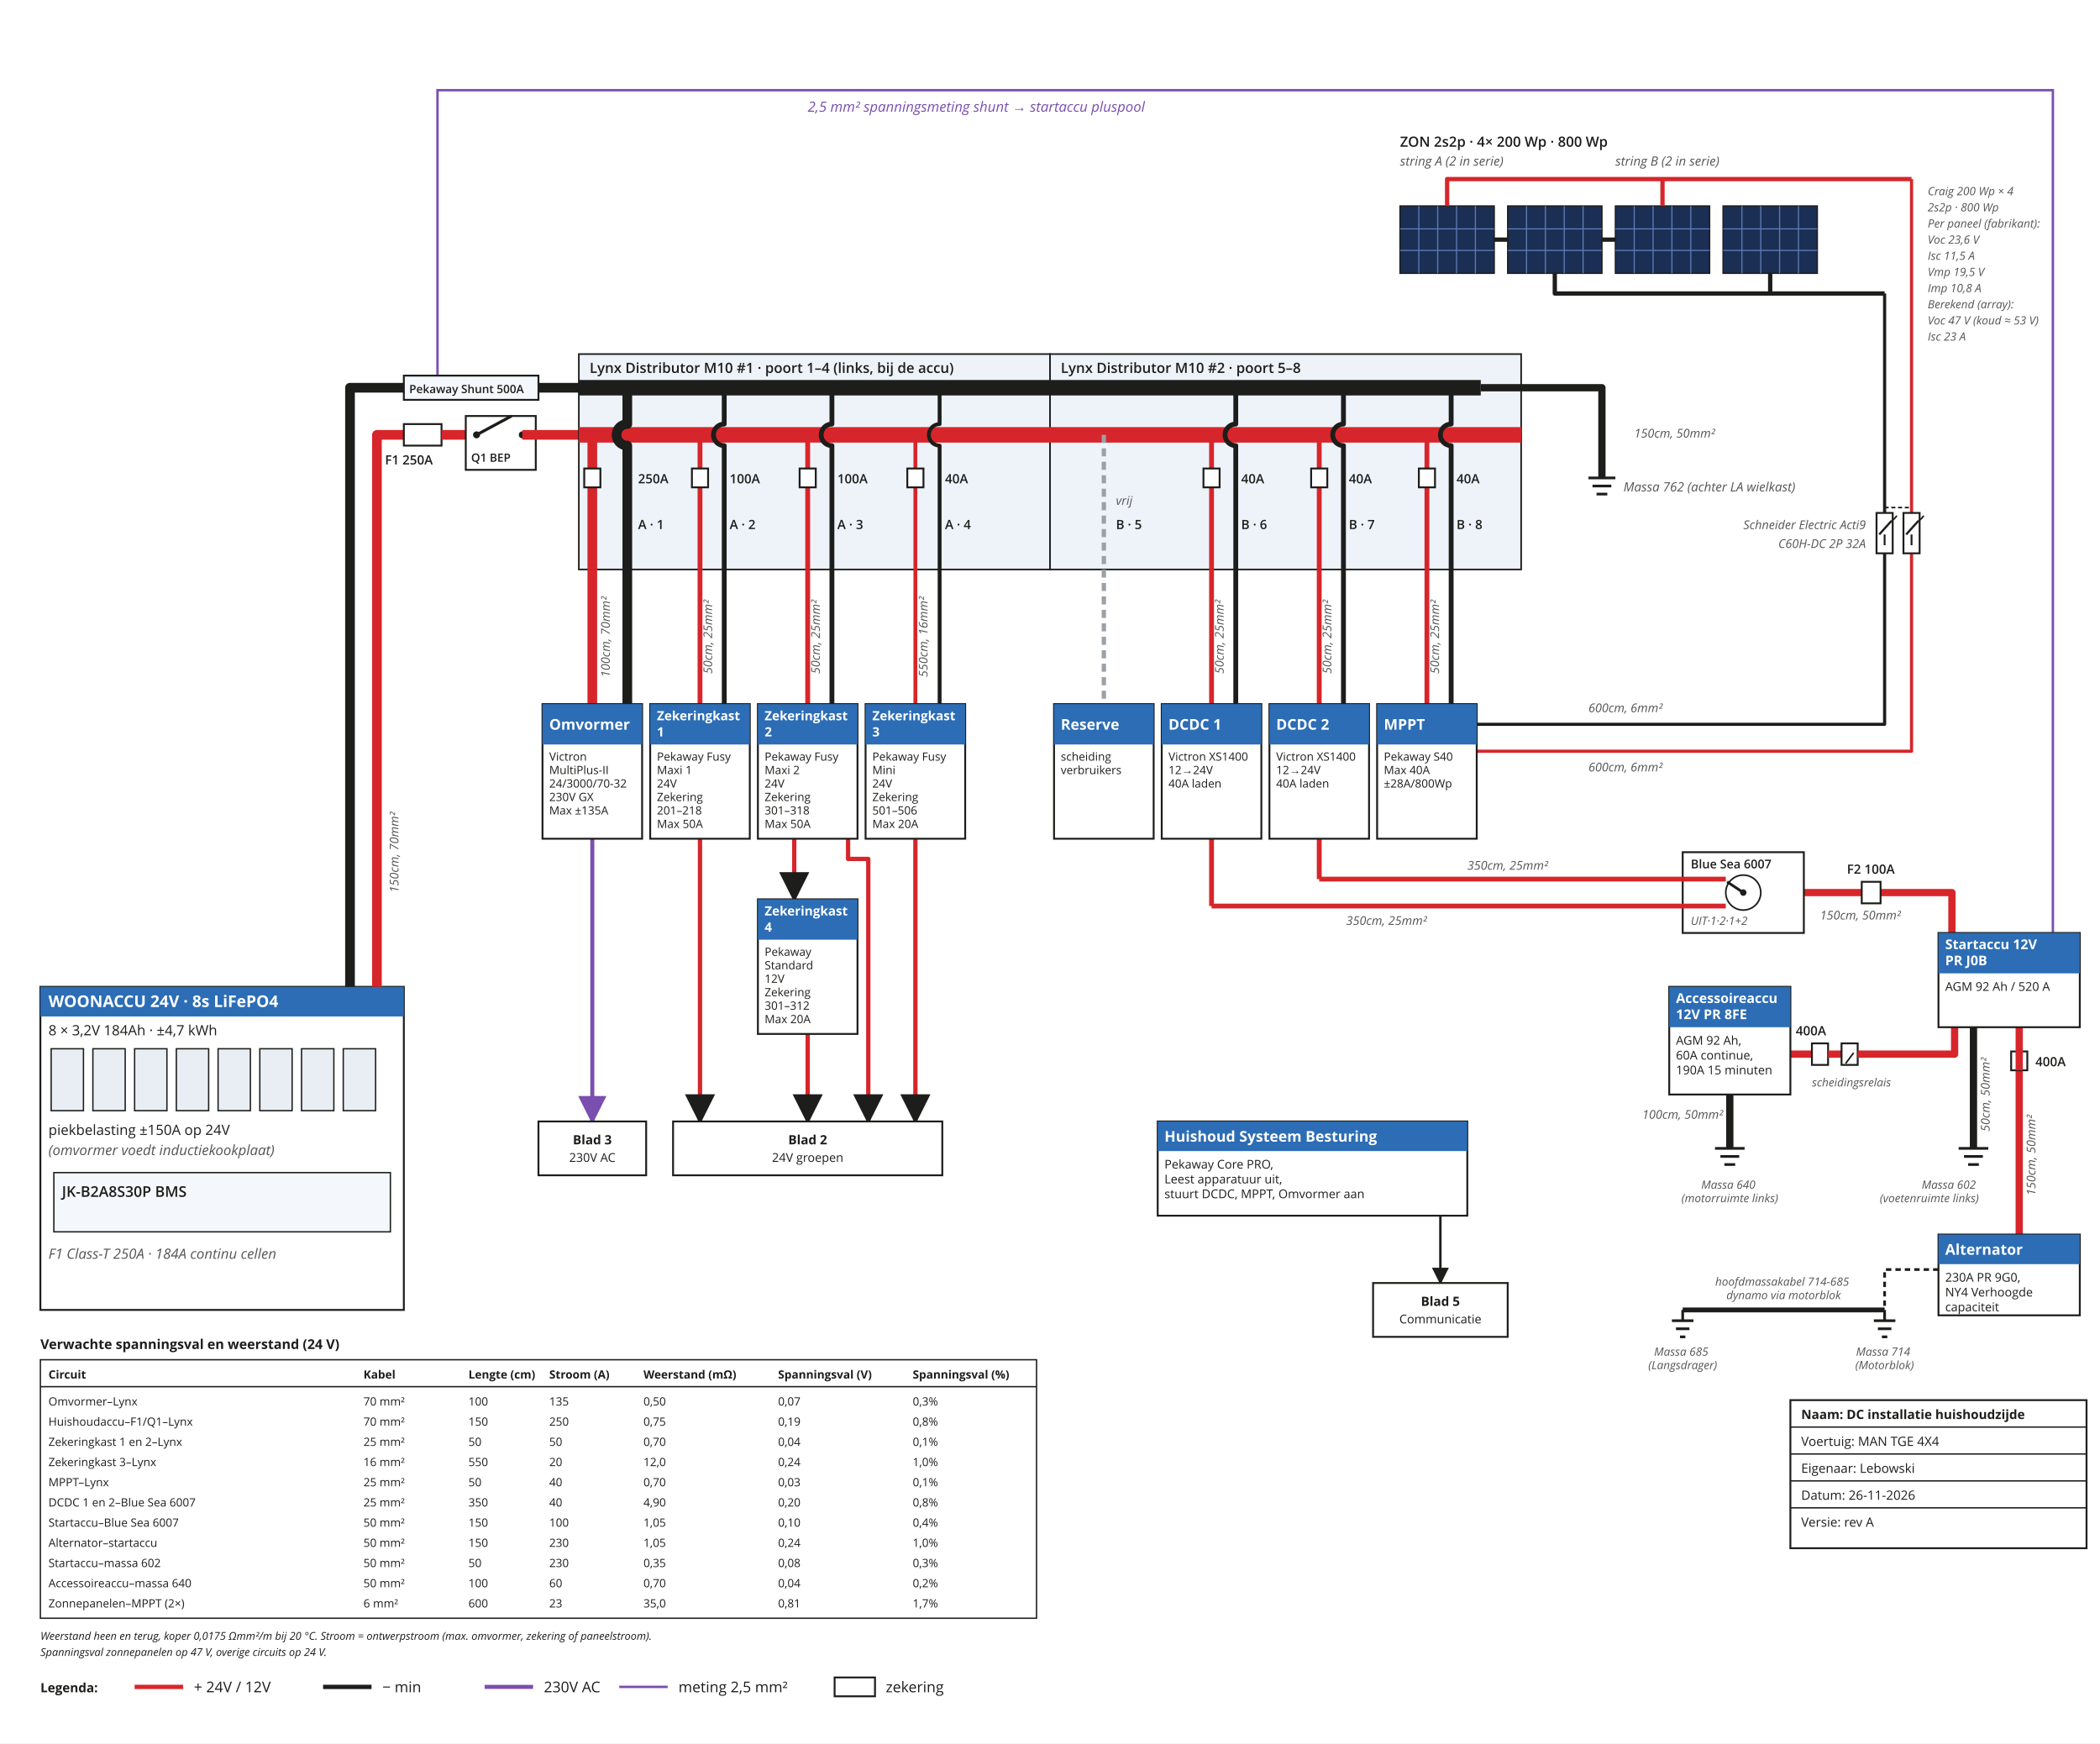
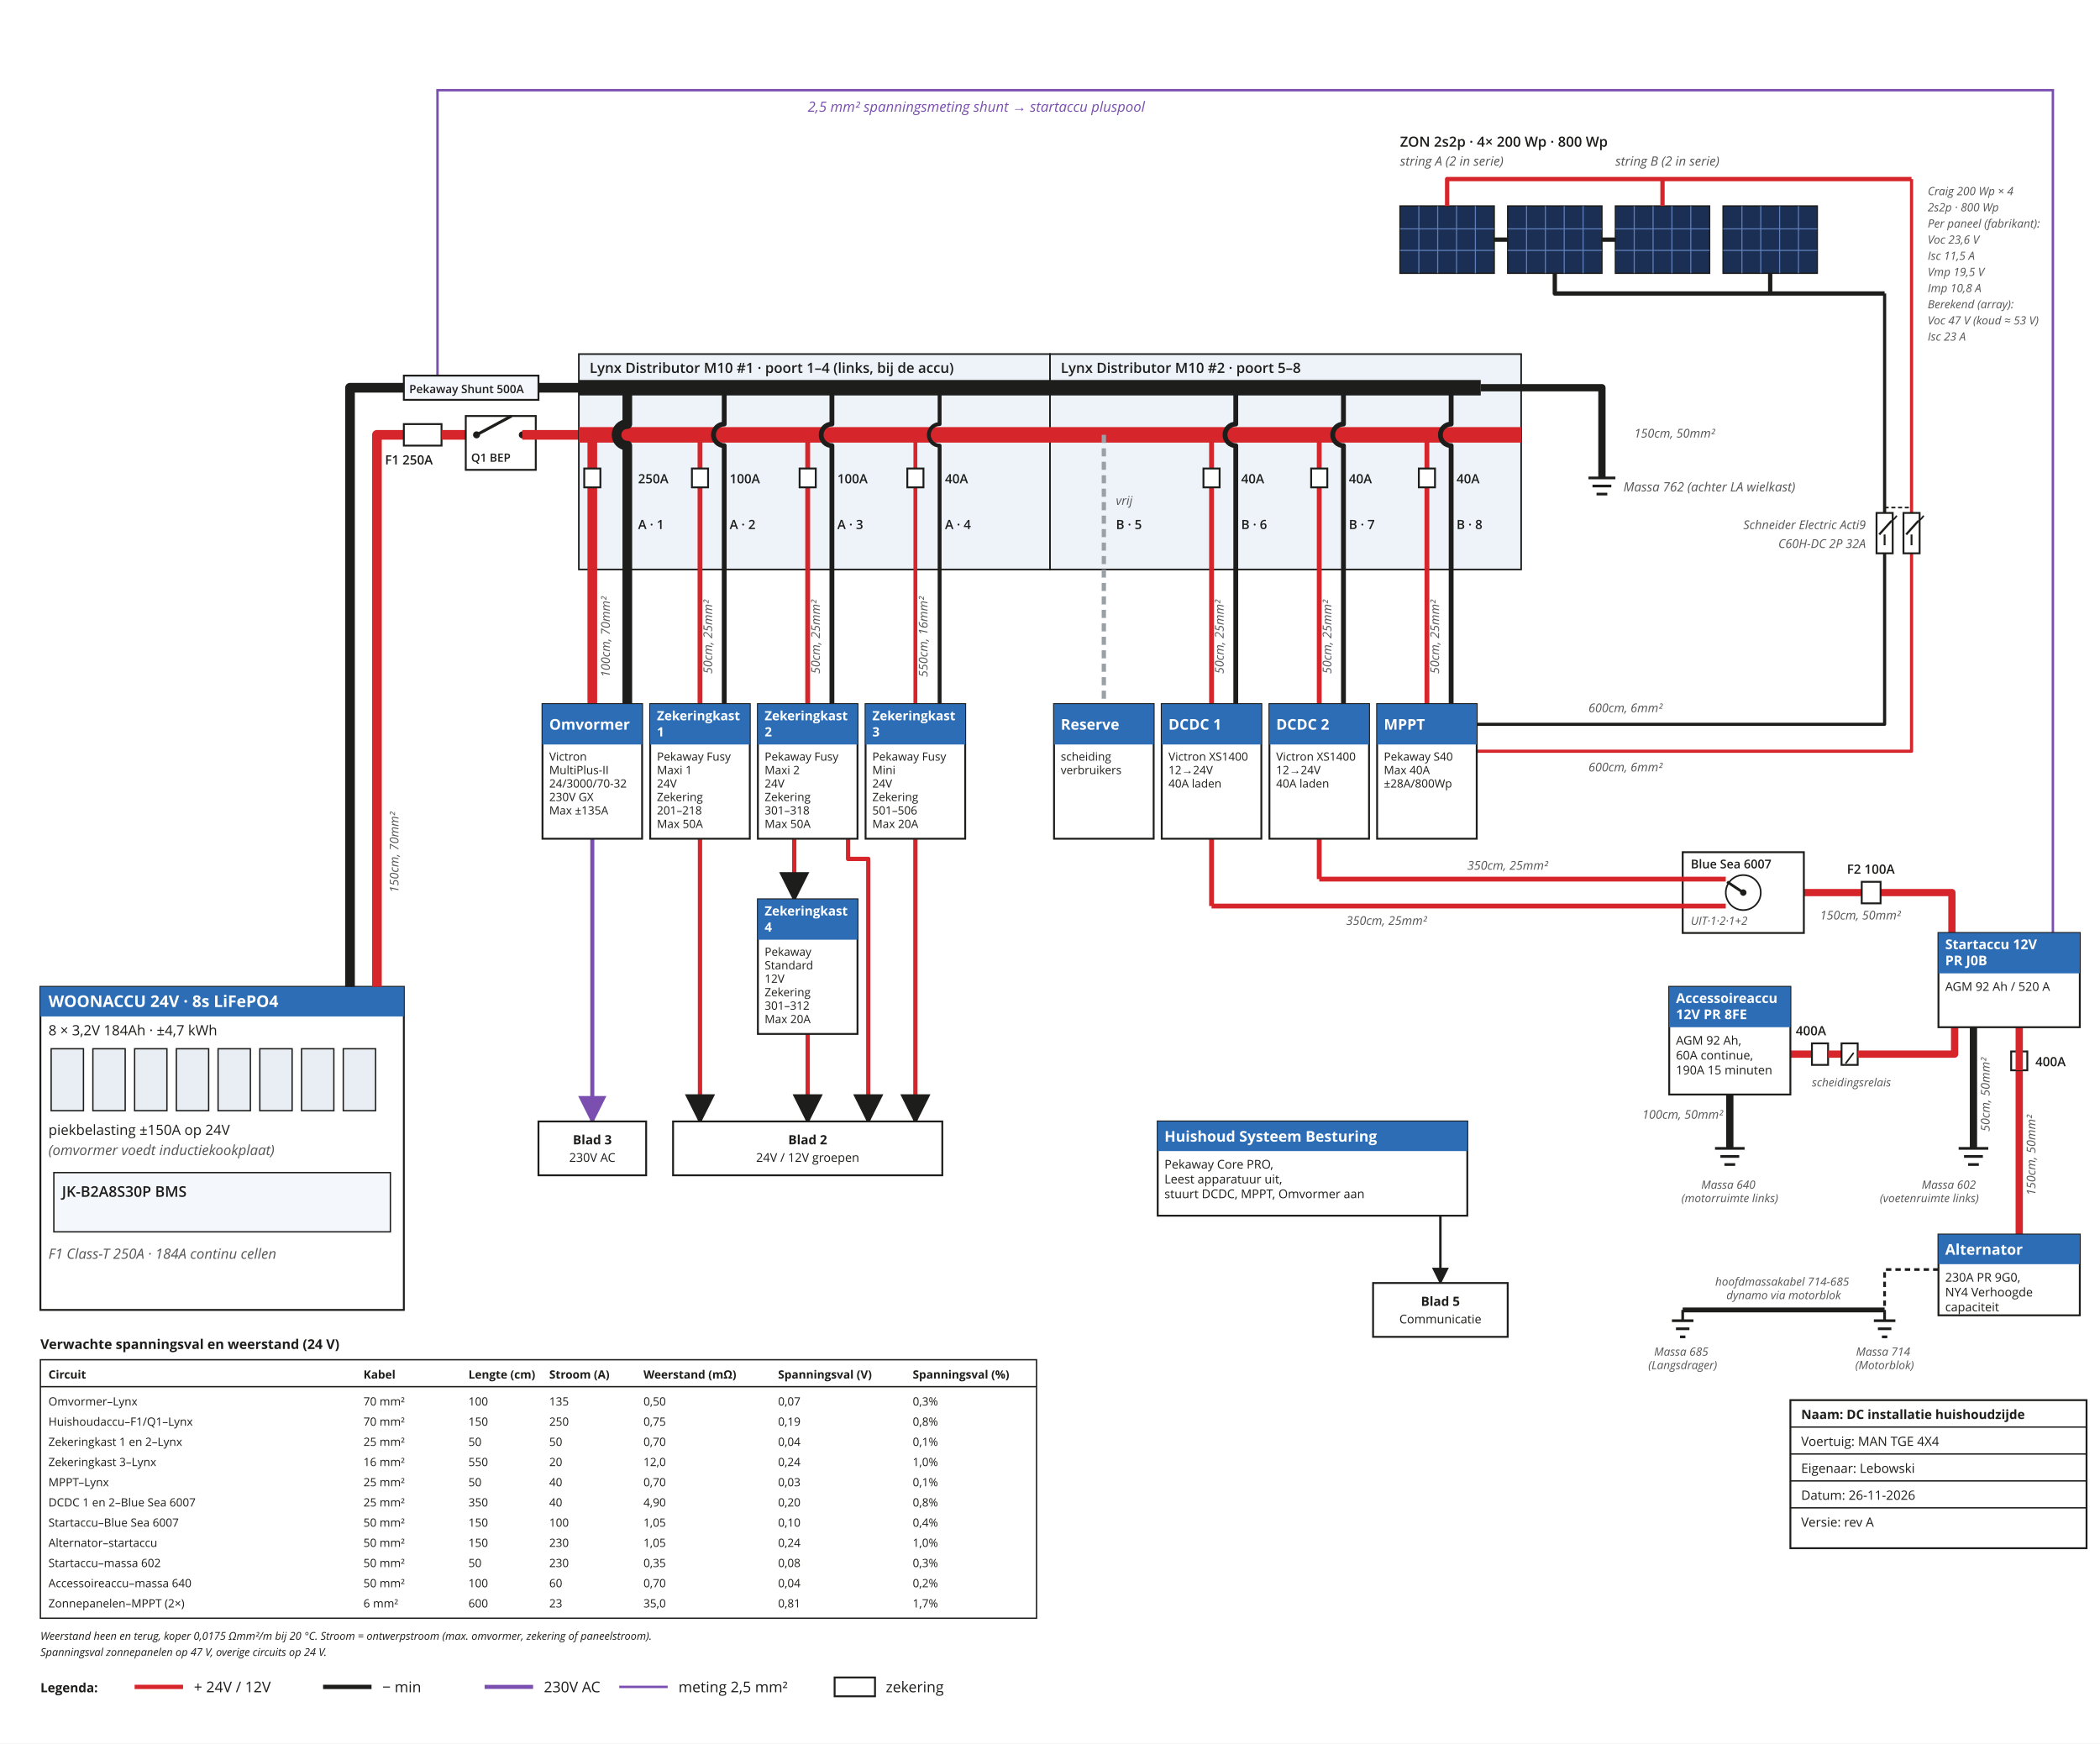
<svg xmlns="http://www.w3.org/2000/svg" viewBox="0 0 1560 1295" role="img" aria-label="Blad 1 energie en laden: woonaccu links onder, Lynx A en B midden met poorten 1 tot 8, zon 2s2p rechtsboven, 12V voertuigdelen rechts.">
  <rect width="100%" height="100%" fill="#fff" />
  <defs>
    <style>.p{stroke:#d7262b;stroke-width:3.2;fill:none;stroke-linejoin:round}
.n{stroke:#1d1d1b;stroke-width:3.2;fill:none;stroke-linejoin:round}
.ac{stroke:#7a4fb0;stroke-width:3;fill:none}
.box{fill:#fff;stroke:#1d1d1b;stroke-width:1.4}
.hd{fill:#2c6db5}
.ht{fill:#fff;font:700 12px 'Open Sans',Arial,sans-serif}
.bt{fill:#1d1d1b;font:400 11px 'Open Sans',Arial,sans-serif}
.lb{fill:#1d1d1b;font:600 11px 'Open Sans',Arial,sans-serif}
.cb{fill:#555;font:italic 400 10.5px 'Open Sans',Arial,sans-serif}
.fz{fill:#fff;stroke:#1d1d1b;stroke-width:1.4}
.fr{fill:#eef3fa;stroke:#1d1d1b;stroke-width:1.2}
.pv{fill:#1b2f55;stroke:#1d1d1b}
</style>
    <marker id="ar" viewBox="0 0 10 10" refX="9" refY="5" markerWidth="7" markerHeight="7" orient="auto-start-reverse">
      <path d="M0 0L10 5L0 10z" fill="#1d1d1b" />
    </marker>
    <marker id="arp" viewBox="0 0 10 10" refX="9" refY="5" markerWidth="7" markerHeight="7" orient="auto-start-reverse">
      <path d="M0 0L10 5L0 10z" fill="#7a4fb0" />
    </marker>
    <g id="pvp">
      <rect width="70" height="50" class="pv" />
      <path d="M0 17H70M0 33H70M14 0V50M28 0V50M42 0V50M56 0V50" stroke="#5f7fb8" stroke-width=".8" />
    </g>
  </defs>
  <g transform="translate(0,93)">
    <use href="#pvp" x="1040" y="60" />
    <use href="#pvp" x="1120" y="60" />
    <use href="#pvp" x="1200" y="60" />
    <use href="#pvp" x="1280" y="60" />
    <path d="M1110 85H1120" class="n" />
    <path d="M1190 85H1200" class="n" />
    <path d="M1075 60V40H1420" class="p" />
    <path d="M1155 110V125H1400" class="n" />
    <path d="M1235 60V40" class="p" />
    <path d="M1315 110V125" class="n" />
    <text x="1432" y="52" class="cb" style="font-size:8.5px">Craig 200 Wp × 4</text>
    <text x="1432" y="64" class="cb" style="font-size:8.5px">2s2p · 800 Wp</text>
    <text x="1432" y="76" class="cb" style="font-size:8.5px">Per paneel (fabrikant):</text>
    <text x="1432" y="88" class="cb" style="font-size:8.5px">Voc 23,6 V</text>
    <text x="1432" y="100" class="cb" style="font-size:8.5px">Isc 11,5 A</text>
    <text x="1432" y="112" class="cb" style="font-size:8.5px">Vmp 19,5 V</text>
    <text x="1432" y="124" class="cb" style="font-size:8.5px">Imp 10,8 A</text>
    <text x="1432" y="136" class="cb" style="font-size:8.5px">Berekend (array):</text>
    <text x="1432" y="148" class="cb" style="font-size:8.5px">Voc 47 V (koud ≈ 53 V)</text>
    <text x="1432" y="160" class="cb" style="font-size:8.5px">Isc 23 A</text>
    <text x="1040" y="30" class="cb" style="font-size:9.5px">string A (2 in serie)</text>
    <text x="1200" y="30" class="cb" style="font-size:9.5px">string B (2 in serie)</text>
    <text x="1040" y="16" class="lb" style="font-size:10.5px">ZON 2s2p · 4× 200 Wp · 800 Wp</text>
    <path d="M1420 40V465H1097" class="p" style="stroke-width:2.34" />
    <text x="1180" y="480" class="cb" style="font-size:9px">600cm, 6mm²</text>
    <path d="M1400 125V445H1097" class="n" style="stroke-width:2.34" />
    <text x="1180" y="436" class="cb" style="font-size:9px">600cm, 6mm²</text>
    <path d="M1400 284H1420" stroke="#1d1d1b" stroke-width="1.2" stroke-dasharray="3 2" />
    <rect x="1394" y="288" width="12" height="30" fill="#fff" stroke="#1d1d1b" stroke-width="1.4" />
    <path d="M1400 312V304" stroke="#1d1d1b" stroke-width="1.4" />
    <path d="M1396 304L1405 294" stroke="#1d1d1b" stroke-width="1.6" />
    <path d="M1405 294Q1408 292 1409 290" stroke="#1d1d1b" stroke-width="1.2" fill="none" />
    <rect x="1414" y="288" width="12" height="30" fill="#fff" stroke="#1d1d1b" stroke-width="1.4" />
    <path d="M1420 312V304" stroke="#1d1d1b" stroke-width="1.4" />
    <path d="M1416 304L1425 294" stroke="#1d1d1b" stroke-width="1.6" />
    <path d="M1425 294Q1428 292 1429 290" stroke="#1d1d1b" stroke-width="1.2" fill="none" />
    <path d="M1070 810V860" stroke="#1d1d1b" stroke-width="1.8" marker-end="url(#ar)" />
    <rect x="1020" y="860" width="100" height="40" class="box" />
    <text x="1070" y="877" text-anchor="middle" class="ht" style="font-size:9.5px;fill:#1d1d1b">Blad 5</text>
    <text x="1070" y="890" text-anchor="middle" class="bt" style="font-size:9px">Communicatie</text>
    <text x="1386" y="300" class="cb" style="font-size:9px" text-anchor="end">Schneider Electric Acti9</text>
    <text x="1386" y="314" class="cb" style="font-size:9px" text-anchor="end">C60H-DC 2P 32A</text>
    <path d="M325 187V-26H1525V600" stroke="#7a4fb0" stroke-width="1.8" fill="none" />
    <text x="600" y="-10" class="cb" style="fill:#7a4fb0">2,5 mm² spanningsmeting shunt → startaccu pluspool</text>
    <rect x="30" y="640" width="270" height="240" class="box" />
    <rect x="30" y="640" width="270" height="22" class="hd" />
    <text x="36" y="655" class="ht">WOONACCU 24V · 8s LiFePO4</text>
    <text x="36" y="676" class="bt" style="font-size:10.5px">8 × 3,2V 184Ah · ±4,7 kWh</text>
    <rect x="38" y="686" width="24" height="46" fill="#e9eef5" stroke="#1d1d1b" />
    <rect x="69" y="686" width="24" height="46" fill="#e9eef5" stroke="#1d1d1b" />
    <rect x="100" y="686" width="24" height="46" fill="#e9eef5" stroke="#1d1d1b" />
    <rect x="131" y="686" width="24" height="46" fill="#e9eef5" stroke="#1d1d1b" />
    <rect x="162" y="686" width="24" height="46" fill="#e9eef5" stroke="#1d1d1b" />
    <rect x="193" y="686" width="24" height="46" fill="#e9eef5" stroke="#1d1d1b" />
    <rect x="224" y="686" width="24" height="46" fill="#e9eef5" stroke="#1d1d1b" />
    <rect x="255" y="686" width="24" height="46" fill="#e9eef5" stroke="#1d1d1b" />
    <text x="36" y="750" class="bt" style="font-size:10.5px">piekbelasting ±150A op 24V</text>
    <text x="36" y="765" class="cb">(omvormer voedt inductiekookplaat)</text>
    <rect x="40" y="778" width="250" height="44" fill="#f4f7fb" stroke="#1d1d1b" />
    <text x="46" y="796" class="lb">JK-B2A8S30P BMS</text>
    <text x="36" y="842" class="cb">F1 Class-T 250A · 184A continu cellen</text>
    <path d="M260 640V195H300" class="n" style="stroke-width:7.2" />
    <path d="M280 640V230H300" class="p" style="stroke-width:7.2" />
    <text transform="translate(296,540) rotate(-90)" text-anchor="middle" class="cb" style="font-size:9px">150cm, 70mm²</text>
    <path d="M400 195H430" class="n" style="stroke-width:7.2" />
    <rect x="300" y="186" width="100" height="18" class="box" style="fill:#f4f7fb" />
    <text x="304" y="199" class="lb" style="font-size:8.5px">Pekaway Shunt 500A</text>
    <rect x="300" y="222" width="28" height="16" class="fz" />
    <text x="286" y="252" class="lb" style="font-size:9.5px">F1 250A</text>
    <path d="M328 230H346" class="p" style="stroke-width:7.2" />
    <rect x="346" y="216" width="52" height="40" fill="none" stroke="#1d1d1b" stroke-width="1.4" />
    <circle cx="354" cy="230" r="2.6" fill="#1d1d1b" />
    <circle cx="388" cy="230" r="2.6" fill="#1d1d1b" />
    <path d="M354 230L380 216" stroke="#1d1d1b" stroke-width="2.2" />
    <path d="M388 230H430" class="p" style="stroke-width:7.2" />
    <text x="350" y="250" class="lb" style="font-size:8.5px">Q1 BEP</text>
    <rect x="430" y="170" width="350" height="160" class="fr" />
    <text x="438" y="184" class="lb" style="font-size:10.5px">Lynx Distributor M10 #1 · poort 1–4 (links, bij de accu)</text>
    <rect x="780" y="170" width="350" height="160" class="fr" />
    <text x="788" y="184" class="lb" style="font-size:10.5px">Lynx Distributor M10 #2 · poort 5–8</text>
    <path d="M430 195H1100" class="n" style="stroke-width:11.5" />
    <path d="M430 230H1130" class="p" style="stroke-width:11.5" />
    <path d="M1100 195H1190V262" class="n" style="stroke-width:5.4" />
    <text x="1214" y="232" class="cb" style="font-size:9px">150cm, 50mm²</text>
    <path d="M1180 262H1200M1183 268H1197M1186 274H1194" stroke="#1d1d1b" stroke-width="2" />
    <text x="1206" y="272" class="cb" style="font-size:9.5px">Massa 762 (achter LA wielkast)</text>
    <path d="M466 430V238a8 8 0 0 1 0-16V195" class="n" style="stroke-width:7.2" />
    <path d="M538 430V238a8 8 0 0 1 0-16V195" class="n" style="stroke-width:3.6" />
    <path d="M618 430V238a8 8 0 0 1 0-16V195" class="n" style="stroke-width:3.6" />
    <path d="M698 430V238a8 8 0 0 1 0-16V195" class="n" style="stroke-width:2.88" />
    <path d="M918 430V238a8 8 0 0 1 0-16V195" class="n" style="stroke-width:3.6" />
    <path d="M998 430V238a8 8 0 0 1 0-16V195" class="n" style="stroke-width:3.6" />
    <path d="M1078 430V238a8 8 0 0 1 0-16V195" class="n" style="stroke-width:3.6" />
    <path d="M440 230V330" class="p" style="stroke-width:7.2" />
    <rect x="434" y="255" width="12" height="14" class="fz" />
    <text x="474" y="266" class="lb" style="font-size:9.5px">250A</text>
    <text x="474" y="300" class="lb" style="font-size:9.5px">A · 1</text>
    <path d="M440 330V430" class="p" style="stroke-width:7.2" />
    <path d="M520 230V330" class="p" style="stroke-width:3.6" />
    <rect x="514" y="255" width="12" height="14" class="fz" />
    <text x="542" y="266" class="lb" style="font-size:9.5px">100A</text>
    <text x="542" y="300" class="lb" style="font-size:9.5px">A · 2</text>
    <path d="M520 330V430" class="p" style="stroke-width:3.6" />
    <path d="M600 230V330" class="p" style="stroke-width:3.6" />
    <rect x="594" y="255" width="12" height="14" class="fz" />
    <text x="622" y="266" class="lb" style="font-size:9.5px">100A</text>
    <text x="622" y="300" class="lb" style="font-size:9.5px">A · 3</text>
    <path d="M600 330V430" class="p" style="stroke-width:3.6" />
    <path d="M680 230V330" class="p" style="stroke-width:2.88" />
    <rect x="674" y="255" width="12" height="14" class="fz" />
    <text x="702" y="266" class="lb" style="font-size:9.5px">40A</text>
    <text x="702" y="300" class="lb" style="font-size:9.5px">A · 4</text>
    <path d="M680 330V430" class="p" style="stroke-width:2.88" />
    <path d="M820 230V330" class="p" style="stroke:#9aa0a6;stroke-dasharray:6 4" />
    <text x="829" y="282" class="cb" style="font-size:9px">vrij</text>
    <text x="829" y="300" class="lb" style="font-size:9.5px">B · 5</text>
    <path d="M820 330V430" class="p" style="stroke:#9aa0a6;stroke-dasharray:6 4" />
    <path d="M900 230V330" class="p" style="stroke-width:3.6" />
    <rect x="894" y="255" width="12" height="14" class="fz" />
    <text x="922" y="266" class="lb" style="font-size:9.5px">40A</text>
    <text x="922" y="300" class="lb" style="font-size:9.5px">B · 6</text>
    <path d="M900 330V430" class="p" style="stroke-width:3.6" />
    <path d="M980 230V330" class="p" style="stroke-width:3.6" />
    <rect x="974" y="255" width="12" height="14" class="fz" />
    <text x="1002" y="266" class="lb" style="font-size:9.5px">40A</text>
    <text x="1002" y="300" class="lb" style="font-size:9.5px">B · 7</text>
    <path d="M980 330V430" class="p" style="stroke-width:3.6" />
    <path d="M1060 230V330" class="p" style="stroke-width:3.6" />
    <rect x="1054" y="255" width="12" height="14" class="fz" />
    <text x="1082" y="266" class="lb" style="font-size:9.5px">40A</text>
    <text x="1082" y="300" class="lb" style="font-size:9.5px">B · 8</text>
    <path d="M1060 330V430" class="p" style="stroke-width:3.6" />
    <path d="M440 530V740" class="ac" marker-end="url(#arp)" />
    <path d="M520 530V740" class="p" marker-end="url(#ar)" />
    <path d="M630 530V545H645V740" class="p" marker-end="url(#ar)" />
    <path d="M590 530V575" class="p" marker-end="url(#ar)" />
    <path d="M600 675V740" class="p" marker-end="url(#ar)" />
    <path d="M680 530V740" class="p" marker-end="url(#ar)" />
    <path d="M1450 600V570H1340" class="p" style="stroke-width:5.4" />
    <rect x="1383" y="562" width="14" height="16" class="fz" />
    <text x="1372" y="556" class="lb" style="font-size:9.5px">F2 100A</text>
    <text x="1352" y="590" class="cb" style="font-size:9px">150cm, 50mm²</text>
    <rect x="1250" y="540" width="90" height="60" class="box" />
    <circle cx="1295" cy="570" r="13" fill="#fff" stroke="#1d1d1b" stroke-width="1.2" />
    <circle cx="1295" cy="570" r="2.4" fill="#1d1d1b" />
    <path d="M1295 570L1283 562" stroke="#1d1d1b" stroke-width="2" />
    <text x="1256" y="552" class="lb" style="font-size:9px">Blue Sea 6007</text>
    <text x="1256" y="594" class="cb" style="font-size:8.5px">UIT·1·2·1+2</text>
    <path d="M1250 560H1282" class="p" style="stroke-width:3.6" />
    <path d="M1250 580H1282" class="p" style="stroke-width:3.6" />
    <path d="M980 560V530" class="p" style="stroke-width:3.6" />
    <path d="M980 560H1250" class="p" style="stroke-width:3.6" />
    <path d="M900 580V530" class="p" style="stroke-width:3.6" />
    <path d="M900 580H1250" class="p" style="stroke-width:3.6" />
    <text x="1090" y="553" class="cb" style="font-size:9px">350cm, 25mm²</text>
    <text x="1000" y="594" class="cb" style="font-size:9px">350cm, 25mm²</text>
    <path d="M1330 690H1346" class="p" style="stroke-width:5.4" />
    <rect x="1346" y="682" width="12" height="16" class="fz" />
    <text x="1334" y="676" class="lb" style="font-size:9.5px">400A</text>
    <path d="M1358 690H1368" class="p" style="stroke-width:5.4" />
    <rect x="1368" y="682" width="12" height="16" class="fz" />
    <path d="M1371 697L1377 689" stroke="#1d1d1b" stroke-width="1.2" />
    <text x="1346" y="714" class="cb" style="font-size:8.5px">scheidingsrelais</text>
    <path d="M1380 690H1452V670" class="p" style="stroke-width:5.4" />
    <path d="M1466 670V760" class="n" style="stroke-width:5.4" />
    <path d="M1455 760H1477M1459 766H1473M1462 772H1470" stroke="#1d1d1b" stroke-width="2" />
    <text x="1470" y="790" text-anchor="end" class="cb" style="font-size:8.5px">
      <tspan x="1470" dy="0">Massa 602</tspan>
      <tspan x="1470" dy="10">(voetenruimte links)</tspan>
    </text>
    <path d="M1440 850H1400V880" stroke="#1d1d1b" stroke-width="2" stroke-dasharray="4 3" fill="none" />
    <path d="M1400 880H1250" class="n" style="stroke-width:3.6" />
    <text x="1325" y="862" text-anchor="middle" class="cb" style="font-size:8.5px">
      <tspan x="1325" dy="0">hoofdmassakabel 714-685</tspan>
      <tspan x="1325" dy="10">dynamo via motorblok</tspan>
    </text>
    <path d="M1400 880V888M1392 888H1408M1395 894H1405M1398 900H1402" stroke="#1d1d1b" stroke-width="2" />
    <text x="1400" y="914" text-anchor="middle" class="cb" style="font-size:8.5px">
      <tspan x="1400" dy="0">Massa 714</tspan>
      <tspan x="1400" dy="10">(Motorblok)</tspan>
    </text>
    <path d="M1250 880V888M1242 888H1258M1245 894H1255M1248 900H1252" stroke="#1d1d1b" stroke-width="2" />
    <text x="1250" y="914" text-anchor="middle" class="cb" style="font-size:8.5px">
      <tspan x="1250" dy="0">Massa 685</tspan>
      <tspan x="1250" dy="10">(Langsdrager)</tspan>
    </text>
    <path d="M1285 720V760" class="n" style="stroke-width:5.4" />
    <path d="M1274 760H1296M1278 766H1292M1281 772H1289" stroke="#1d1d1b" stroke-width="2" />
    <text x="1280" y="738" text-anchor="end" class="cb" style="font-size:9px">100cm, 50mm²</text>
    <text x="1285" y="790" text-anchor="middle" class="cb" style="font-size:8.5px">
      <tspan x="1285" dy="0">Massa 640</tspan>
      <tspan x="1285" dy="10">(motorruimte links)</tspan>
    </text>
    <path d="M1500 824V688" class="p" style="stroke-width:5.4" />
    <rect x="1494" y="688" width="12" height="14" class="fz" />
    <path d="M1500 702V670" class="p" style="stroke-width:5.4" />
    <text x="1512" y="699" class="lb" style="font-size:9.5px">400A</text>
    <text transform="translate(1478,720) rotate(-90)" text-anchor="middle" class="cb" style="font-size:9px">50cm, 50mm²</text>
    <text transform="translate(1512,765) rotate(-90)" text-anchor="middle" class="cb" style="font-size:9px">150cm, 50mm²</text>
    <g transform="translate(30,1152)">
      <text x="0" y="12" class="bt" style="font-size:9.5px;font-weight:700;fill:#1d1d1b">Legenda:</text>
      <g transform="translate(70,0)">
        <path d="M0 8H36" class="p" />
        <text x="44" y="12" class="bt">+ 24V / 12V</text>
        <path d="M140 8H176" class="n" />
        <text x="184" y="12" class="bt">− min</text>
        <path d="M260 8H296" class="ac" />
        <text x="304" y="12" class="bt">230V AC</text>
        <path d="M360 8H396" stroke="#7a4fb0" stroke-width="1.8" />
        <text x="404" y="12" class="bt">meting 2,5 mm²</text>
        <rect x="520" y="1" width="30" height="14" class="fz" />
        <text x="558" y="12" class="bt">zekering</text>
      </g>
    </g>
    <rect x="403" y="430" width="74" height="100" class="box" />
    <rect x="403" y="430" width="74" height="30" class="hd" />
    <text x="408" y="449" class="ht" style="font-size:11px">Omvormer</text>
    <text x="408" y="472" class="bt" style="font-size:8.5px">Victron</text>
    <text x="408" y="482" class="bt" style="font-size:8.5px">MultiPlus-II</text>
    <text x="408" y="492" class="bt" style="font-size:8.5px">24/3000/70-32</text>
    <text x="408" y="502" class="bt" style="font-size:8.5px">230V GX</text>
    <text x="408" y="512" class="bt" style="font-size:8.5px">Max ±135A</text>
    <rect x="483" y="430" width="74" height="100" class="box" />
    <rect x="483" y="430" width="74" height="30" class="hd" />
    <text x="488" y="442" class="ht" style="font-size:9.5px">Zekeringkast</text>
    <text x="488" y="454" class="ht" style="font-size:9.5px">1</text>
    <text x="488" y="472" class="bt" style="font-size:8.5px">Pekaway Fusy</text>
    <text x="488" y="482" class="bt" style="font-size:8.5px">Maxi 1</text>
    <text x="488" y="492" class="bt" style="font-size:8.5px">24V</text>
    <text x="488" y="502" class="bt" style="font-size:8.5px">Zekering</text>
    <text x="488" y="512" class="bt" style="font-size:8.5px">201–218</text>
    <text x="488" y="522" class="bt" style="font-size:8.5px">Max 50A</text>
    <rect x="563" y="430" width="74" height="100" class="box" />
    <rect x="563" y="430" width="74" height="30" class="hd" />
    <text x="568" y="442" class="ht" style="font-size:9.5px">Zekeringkast</text>
    <text x="568" y="454" class="ht" style="font-size:9.5px">2</text>
    <text x="568" y="472" class="bt" style="font-size:8.5px">Pekaway Fusy</text>
    <text x="568" y="482" class="bt" style="font-size:8.5px">Maxi 2</text>
    <text x="568" y="492" class="bt" style="font-size:8.5px">24V</text>
    <text x="568" y="502" class="bt" style="font-size:8.5px">Zekering</text>
    <text x="568" y="512" class="bt" style="font-size:8.5px">301–318</text>
    <text x="568" y="522" class="bt" style="font-size:8.5px">Max 50A</text>
    <rect x="563" y="575" width="74" height="100" class="box" />
    <rect x="563" y="575" width="74" height="30" class="hd" />
    <text x="568" y="587" class="ht" style="font-size:9.5px">Zekeringkast</text>
    <text x="568" y="599" class="ht" style="font-size:9.5px">4</text>
    <text x="568" y="617" class="bt" style="font-size:8.5px">Pekaway</text>
    <text x="568" y="627" class="bt" style="font-size:8.5px">Standard</text>
    <text x="568" y="637" class="bt" style="font-size:8.5px">12V</text>
    <text x="568" y="647" class="bt" style="font-size:8.5px">Zekering</text>
    <text x="568" y="657" class="bt" style="font-size:8.5px">301–312</text>
    <text x="568" y="667" class="bt" style="font-size:8.5px">Max 20A</text>
    <rect x="643" y="430" width="74" height="100" class="box" />
    <rect x="643" y="430" width="74" height="30" class="hd" />
    <text x="648" y="442" class="ht" style="font-size:9.5px">Zekeringkast</text>
    <text x="648" y="454" class="ht" style="font-size:9.5px">3</text>
    <text x="648" y="472" class="bt" style="font-size:8.5px">Pekaway Fusy</text>
    <text x="648" y="482" class="bt" style="font-size:8.5px">Mini</text>
    <text x="648" y="492" class="bt" style="font-size:8.5px">24V</text>
    <text x="648" y="502" class="bt" style="font-size:8.5px">Zekering</text>
    <text x="648" y="512" class="bt" style="font-size:8.5px">501–506</text>
    <text x="648" y="522" class="bt" style="font-size:8.5px">Max 20A</text>
    <rect x="783" y="430" width="74" height="100" class="box" />
    <rect x="783" y="430" width="74" height="30" class="hd" />
    <text x="788" y="449" class="ht" style="font-size:11px">Reserve</text>
    <text x="788" y="472" class="bt" style="font-size:8.5px">scheiding</text>
    <text x="788" y="482" class="bt" style="font-size:8.5px">verbruikers</text>
    <rect x="863" y="430" width="74" height="100" class="box" />
    <rect x="863" y="430" width="74" height="30" class="hd" />
    <text x="868" y="449" class="ht" style="font-size:11px">DCDC 1</text>
    <text x="868" y="472" class="bt" style="font-size:8.5px">Victron XS1400</text>
    <text x="868" y="482" class="bt" style="font-size:8.5px">12→24V</text>
    <text x="868" y="492" class="bt" style="font-size:8.5px">40A laden</text>
    <rect x="943" y="430" width="74" height="100" class="box" />
    <rect x="943" y="430" width="74" height="30" class="hd" />
    <text x="948" y="449" class="ht" style="font-size:11px">DCDC 2</text>
    <text x="948" y="472" class="bt" style="font-size:8.5px">Victron XS1400</text>
    <text x="948" y="482" class="bt" style="font-size:8.5px">12→24V</text>
    <text x="948" y="492" class="bt" style="font-size:8.5px">40A laden</text>
    <rect x="1023" y="430" width="74" height="100" class="box" />
    <rect x="1023" y="430" width="74" height="30" class="hd" />
    <text x="1028" y="449" class="ht" style="font-size:11px">MPPT</text>
    <text x="1028" y="472" class="bt" style="font-size:8.5px">Pekaway S40</text>
    <text x="1028" y="482" class="bt" style="font-size:8.5px">Max 40A</text>
    <text x="1028" y="492" class="bt" style="font-size:8.5px">±28A/800Wp</text>
    <text transform="translate(453,380) rotate(-90)" text-anchor="middle" class="cb" style="font-size:9px">100cm, 70mm²</text>
    <text transform="translate(529,380) rotate(-90)" text-anchor="middle" class="cb" style="font-size:9px">50cm, 25mm²</text>
    <text transform="translate(609,380) rotate(-90)" text-anchor="middle" class="cb" style="font-size:9px">50cm, 25mm²</text>
    <text transform="translate(689,380) rotate(-90)" text-anchor="middle" class="cb" style="font-size:9px">550cm, 16mm²</text>
    <text transform="translate(909,380) rotate(-90)" text-anchor="middle" class="cb" style="font-size:9px">50cm, 25mm²</text>
    <text transform="translate(989,380) rotate(-90)" text-anchor="middle" class="cb" style="font-size:9px">50cm, 25mm²</text>
    <text transform="translate(1069,380) rotate(-90)" text-anchor="middle" class="cb" style="font-size:9px">50cm, 25mm²</text>
    <rect x="400" y="740" width="80" height="40" class="box" />
    <text x="440" y="757" text-anchor="middle" class="ht" style="font-size:9.5px;fill:#1d1d1b">Blad 3</text>
    <text x="440" y="770" text-anchor="middle" class="bt" style="font-size:9px">230V AC</text>
    <rect x="500" y="740" width="200" height="40" class="box" />
    <text x="600" y="757" text-anchor="middle" class="ht" style="font-size:9.5px;fill:#1d1d1b">Blad 2</text>
-     <text x="600" y="770" text-anchor="middle" class="bt" style="font-size:9px">24V groepen</text>
+     <text x="600" y="770" text-anchor="middle" class="bt" style="font-size:9px">24V / 12V groepen</text>
    <rect x="1440" y="600" width="105" height="70" class="box" />
    <rect x="1440" y="600" width="105" height="30" class="hd" />
    <text x="1445" y="612" class="ht" style="font-size:10px">Startaccu 12V</text>
    <text x="1445" y="624" class="ht" style="font-size:10px">PR J0B</text>
    <text x="1445" y="643" class="bt" style="font-size:9px">AGM 92 Ah / 520 A</text>
    <rect x="1240" y="640" width="90" height="80" class="box" />
    <rect x="1240" y="640" width="90" height="30" class="hd" />
    <text x="1245" y="652" class="ht" style="font-size:10px">Accessoireaccu</text>
    <text x="1245" y="664" class="ht" style="font-size:10px">12V PR 8FE</text>
    <text x="1245" y="683" class="bt" style="font-size:9px">AGM 92 Ah,</text>
    <text x="1245" y="694" class="bt" style="font-size:9px">60A continue,</text>
    <text x="1245" y="705" class="bt" style="font-size:9px">190A 15 minuten</text>
    <rect x="1440" y="824" width="105" height="60" class="box" />
    <rect x="1440" y="824" width="105" height="22" class="hd" />
    <text x="1445" y="839" class="ht" style="font-size:11px">Alternator</text>
    <text x="1445" y="859" class="bt" style="font-size:9px">230A PR 9G0,</text>
    <text x="1445" y="870" class="bt" style="font-size:9px">NY4 Verhoogde</text>
    <text x="1445" y="881" class="bt" style="font-size:9px">capaciteit</text>
    <rect x="860" y="740" width="230" height="70" class="box" />
    <rect x="860" y="740" width="230" height="22" class="hd" />
    <text x="865" y="755" class="ht" style="font-size:11px">Huishoud Systeem Besturing</text>
    <text x="865" y="775" class="bt" style="font-size:9px">Pekaway Core PRO,</text>
    <text x="865" y="786" class="bt" style="font-size:9px">Leest apparatuur uit,</text>
    <text x="865" y="797" class="bt" style="font-size:9px">stuurt DCDC, MPPT, Omvormer aan</text>
  </g>
  <g font-family="Open Sans,Arial,sans-serif">
    <rect x="1330" y="1040" width="220" height="110" fill="#fff" stroke="#1d1d1b" stroke-width="1.4" />
    <path d="M1330 1060H1550M1330 1080H1550M1330 1100H1550M1330 1120H1550" stroke="#1d1d1b" stroke-width="1" />
    <text x="1338" y="1054" font-size="9.5" font-weight="700" fill="#1d1d1b">Naam: DC installatie huishoudzijde</text>
    <text x="1338" y="1074" font-size="9.5" fill="#1d1d1b">Voertuig: MAN TGE 4X4</text>
    <text x="1338" y="1114" font-size="9.5" fill="#1d1d1b">Datum: 26-11-2026</text>
    <text x="1338" y="1134" font-size="9.5" fill="#1d1d1b">Versie: rev A</text>
    <text x="1338" y="1094" font-size="9.5" fill="#1d1d1b">Eigenaar: Lebowski</text>
  </g>
  <g transform="translate(30,990)" font-family="Open Sans,Arial,sans-serif">
    <text x="0" y="12" style="font-size:10px;font-weight:700;fill:#1d1d1b">Verwachte spanningsval en weerstand (24 V)</text>
    <rect x="0" y="20" width="740" height="192" fill="#fff" stroke="#1d1d1b" stroke-width="1" />
    <path d="M0 40H740" stroke="#1d1d1b" stroke-width="1" />
    <text x="6" y="34" style="font-size:8.5px;font-weight:700;fill:#1d1d1b">Circuit</text>
    <text x="240" y="34" style="font-size:8.5px;font-weight:700;fill:#1d1d1b">Kabel</text>
    <text x="318" y="34" style="font-size:8.5px;font-weight:700;fill:#1d1d1b">Lengte (cm)</text>
    <text x="378" y="34" style="font-size:8.5px;font-weight:700;fill:#1d1d1b">Stroom (A)</text>
    <text x="448" y="34" style="font-size:8.5px;font-weight:700;fill:#1d1d1b">Weerstand (mΩ)</text>
    <text x="548" y="34" style="font-size:8.5px;font-weight:700;fill:#1d1d1b">Spanningsval (V)</text>
    <text x="648" y="34" style="font-size:8.5px;font-weight:700;fill:#1d1d1b">Spanningsval (%)</text>
    <text x="6" y="54" style="font-size:8.5px;fill:#1d1d1b">Omvormer–Lynx</text>
    <text x="240" y="54" style="font-size:8.5px;fill:#1d1d1b">70 mm²</text>
    <text x="318" y="54" style="font-size:8.5px;fill:#1d1d1b">100</text>
    <text x="378" y="54" style="font-size:8.5px;fill:#1d1d1b">135</text>
    <text x="448" y="54" style="font-size:8.5px;fill:#1d1d1b">0,50</text>
    <text x="548" y="54" style="font-size:8.5px;fill:#1d1d1b">0,07</text>
    <text x="648" y="54" style="font-size:8.5px;fill:#1d1d1b">0,3%</text>
    <text x="6" y="69" style="font-size:8.5px;fill:#1d1d1b">Huishoudaccu–F1/Q1–Lynx</text>
    <text x="240" y="69" style="font-size:8.5px;fill:#1d1d1b">70 mm²</text>
    <text x="318" y="69" style="font-size:8.5px;fill:#1d1d1b">150</text>
    <text x="378" y="69" style="font-size:8.5px;fill:#1d1d1b">250</text>
    <text x="448" y="69" style="font-size:8.5px;fill:#1d1d1b">0,75</text>
    <text x="548" y="69" style="font-size:8.5px;fill:#1d1d1b">0,19</text>
    <text x="648" y="69" style="font-size:8.5px;fill:#1d1d1b">0,8%</text>
    <text x="6" y="84" style="font-size:8.5px;fill:#1d1d1b">Zekeringkast 1 en 2–Lynx</text>
    <text x="240" y="84" style="font-size:8.5px;fill:#1d1d1b">25 mm²</text>
    <text x="318" y="84" style="font-size:8.5px;fill:#1d1d1b">50</text>
    <text x="378" y="84" style="font-size:8.5px;fill:#1d1d1b">50</text>
    <text x="448" y="84" style="font-size:8.5px;fill:#1d1d1b">0,70</text>
    <text x="548" y="84" style="font-size:8.5px;fill:#1d1d1b">0,04</text>
    <text x="648" y="84" style="font-size:8.5px;fill:#1d1d1b">0,1%</text>
    <text x="6" y="99" style="font-size:8.5px;fill:#1d1d1b">Zekeringkast 3–Lynx</text>
    <text x="240" y="99" style="font-size:8.5px;fill:#1d1d1b">16 mm²</text>
    <text x="318" y="99" style="font-size:8.5px;fill:#1d1d1b">550</text>
    <text x="378" y="99" style="font-size:8.5px;fill:#1d1d1b">20</text>
    <text x="448" y="99" style="font-size:8.5px;fill:#1d1d1b">12,0</text>
    <text x="548" y="99" style="font-size:8.5px;fill:#1d1d1b">0,24</text>
    <text x="648" y="99" style="font-size:8.5px;fill:#1d1d1b">1,0%</text>
    <text x="6" y="114" style="font-size:8.5px;fill:#1d1d1b">MPPT–Lynx</text>
    <text x="240" y="114" style="font-size:8.5px;fill:#1d1d1b">25 mm²</text>
    <text x="318" y="114" style="font-size:8.5px;fill:#1d1d1b">50</text>
    <text x="378" y="114" style="font-size:8.5px;fill:#1d1d1b">40</text>
    <text x="448" y="114" style="font-size:8.5px;fill:#1d1d1b">0,70</text>
    <text x="548" y="114" style="font-size:8.5px;fill:#1d1d1b">0,03</text>
    <text x="648" y="114" style="font-size:8.5px;fill:#1d1d1b">0,1%</text>
    <text x="6" y="129" style="font-size:8.5px;fill:#1d1d1b">DCDC 1 en 2–Blue Sea 6007</text>
    <text x="240" y="129" style="font-size:8.5px;fill:#1d1d1b">25 mm²</text>
    <text x="318" y="129" style="font-size:8.5px;fill:#1d1d1b">350</text>
    <text x="378" y="129" style="font-size:8.5px;fill:#1d1d1b">40</text>
    <text x="448" y="129" style="font-size:8.5px;fill:#1d1d1b">4,90</text>
    <text x="548" y="129" style="font-size:8.5px;fill:#1d1d1b">0,20</text>
    <text x="648" y="129" style="font-size:8.5px;fill:#1d1d1b">0,8%</text>
    <text x="6" y="144" style="font-size:8.5px;fill:#1d1d1b">Startaccu–Blue Sea 6007</text>
    <text x="240" y="144" style="font-size:8.5px;fill:#1d1d1b">50 mm²</text>
    <text x="318" y="144" style="font-size:8.5px;fill:#1d1d1b">150</text>
    <text x="378" y="144" style="font-size:8.5px;fill:#1d1d1b">100</text>
    <text x="448" y="144" style="font-size:8.5px;fill:#1d1d1b">1,05</text>
    <text x="548" y="144" style="font-size:8.5px;fill:#1d1d1b">0,10</text>
    <text x="648" y="144" style="font-size:8.5px;fill:#1d1d1b">0,4%</text>
    <text x="6" y="159" style="font-size:8.5px;fill:#1d1d1b">Alternator–startaccu</text>
    <text x="240" y="159" style="font-size:8.5px;fill:#1d1d1b">50 mm²</text>
    <text x="318" y="159" style="font-size:8.5px;fill:#1d1d1b">150</text>
    <text x="378" y="159" style="font-size:8.5px;fill:#1d1d1b">230</text>
    <text x="448" y="159" style="font-size:8.5px;fill:#1d1d1b">1,05</text>
    <text x="548" y="159" style="font-size:8.5px;fill:#1d1d1b">0,24</text>
    <text x="648" y="159" style="font-size:8.5px;fill:#1d1d1b">1,0%</text>
    <text x="6" y="174" style="font-size:8.5px;fill:#1d1d1b">Startaccu–massa 602</text>
    <text x="240" y="174" style="font-size:8.5px;fill:#1d1d1b">50 mm²</text>
    <text x="318" y="174" style="font-size:8.5px;fill:#1d1d1b">50</text>
    <text x="378" y="174" style="font-size:8.5px;fill:#1d1d1b">230</text>
    <text x="448" y="174" style="font-size:8.5px;fill:#1d1d1b">0,35</text>
    <text x="548" y="174" style="font-size:8.5px;fill:#1d1d1b">0,08</text>
    <text x="648" y="174" style="font-size:8.5px;fill:#1d1d1b">0,3%</text>
    <text x="6" y="189" style="font-size:8.5px;fill:#1d1d1b">Accessoireaccu–massa 640</text>
    <text x="240" y="189" style="font-size:8.5px;fill:#1d1d1b">50 mm²</text>
    <text x="318" y="189" style="font-size:8.5px;fill:#1d1d1b">100</text>
    <text x="378" y="189" style="font-size:8.5px;fill:#1d1d1b">60</text>
    <text x="448" y="189" style="font-size:8.5px;fill:#1d1d1b">0,70</text>
    <text x="548" y="189" style="font-size:8.5px;fill:#1d1d1b">0,04</text>
    <text x="648" y="189" style="font-size:8.5px;fill:#1d1d1b">0,2%</text>
    <text x="6" y="204" style="font-size:8.5px;fill:#1d1d1b">Zonnepanelen–MPPT (2×)</text>
    <text x="240" y="204" style="font-size:8.5px;fill:#1d1d1b">6 mm²</text>
    <text x="318" y="204" style="font-size:8.5px;fill:#1d1d1b">600</text>
    <text x="378" y="204" style="font-size:8.5px;fill:#1d1d1b">23</text>
    <text x="448" y="204" style="font-size:8.5px;fill:#1d1d1b">35,0</text>
    <text x="548" y="204" style="font-size:8.5px;fill:#1d1d1b">0,81</text>
    <text x="648" y="204" style="font-size:8.5px;fill:#1d1d1b">1,7%</text>
    <text x="0" y="228" style="font-size:8px;font-style:italic;fill:#1d1d1b">Weerstand heen en terug, koper 0,0175 Ωmm²/m bij 20 °C. Stroom = ontwerpstroom (max. omvormer, zekering of paneelstroom).</text>
    <text x="0" y="240" style="font-size:8px;font-style:italic;fill:#1d1d1b">Spanningsval zonnepanelen op 47 V, overige circuits op 24 V.</text>
  </g>
</svg>
